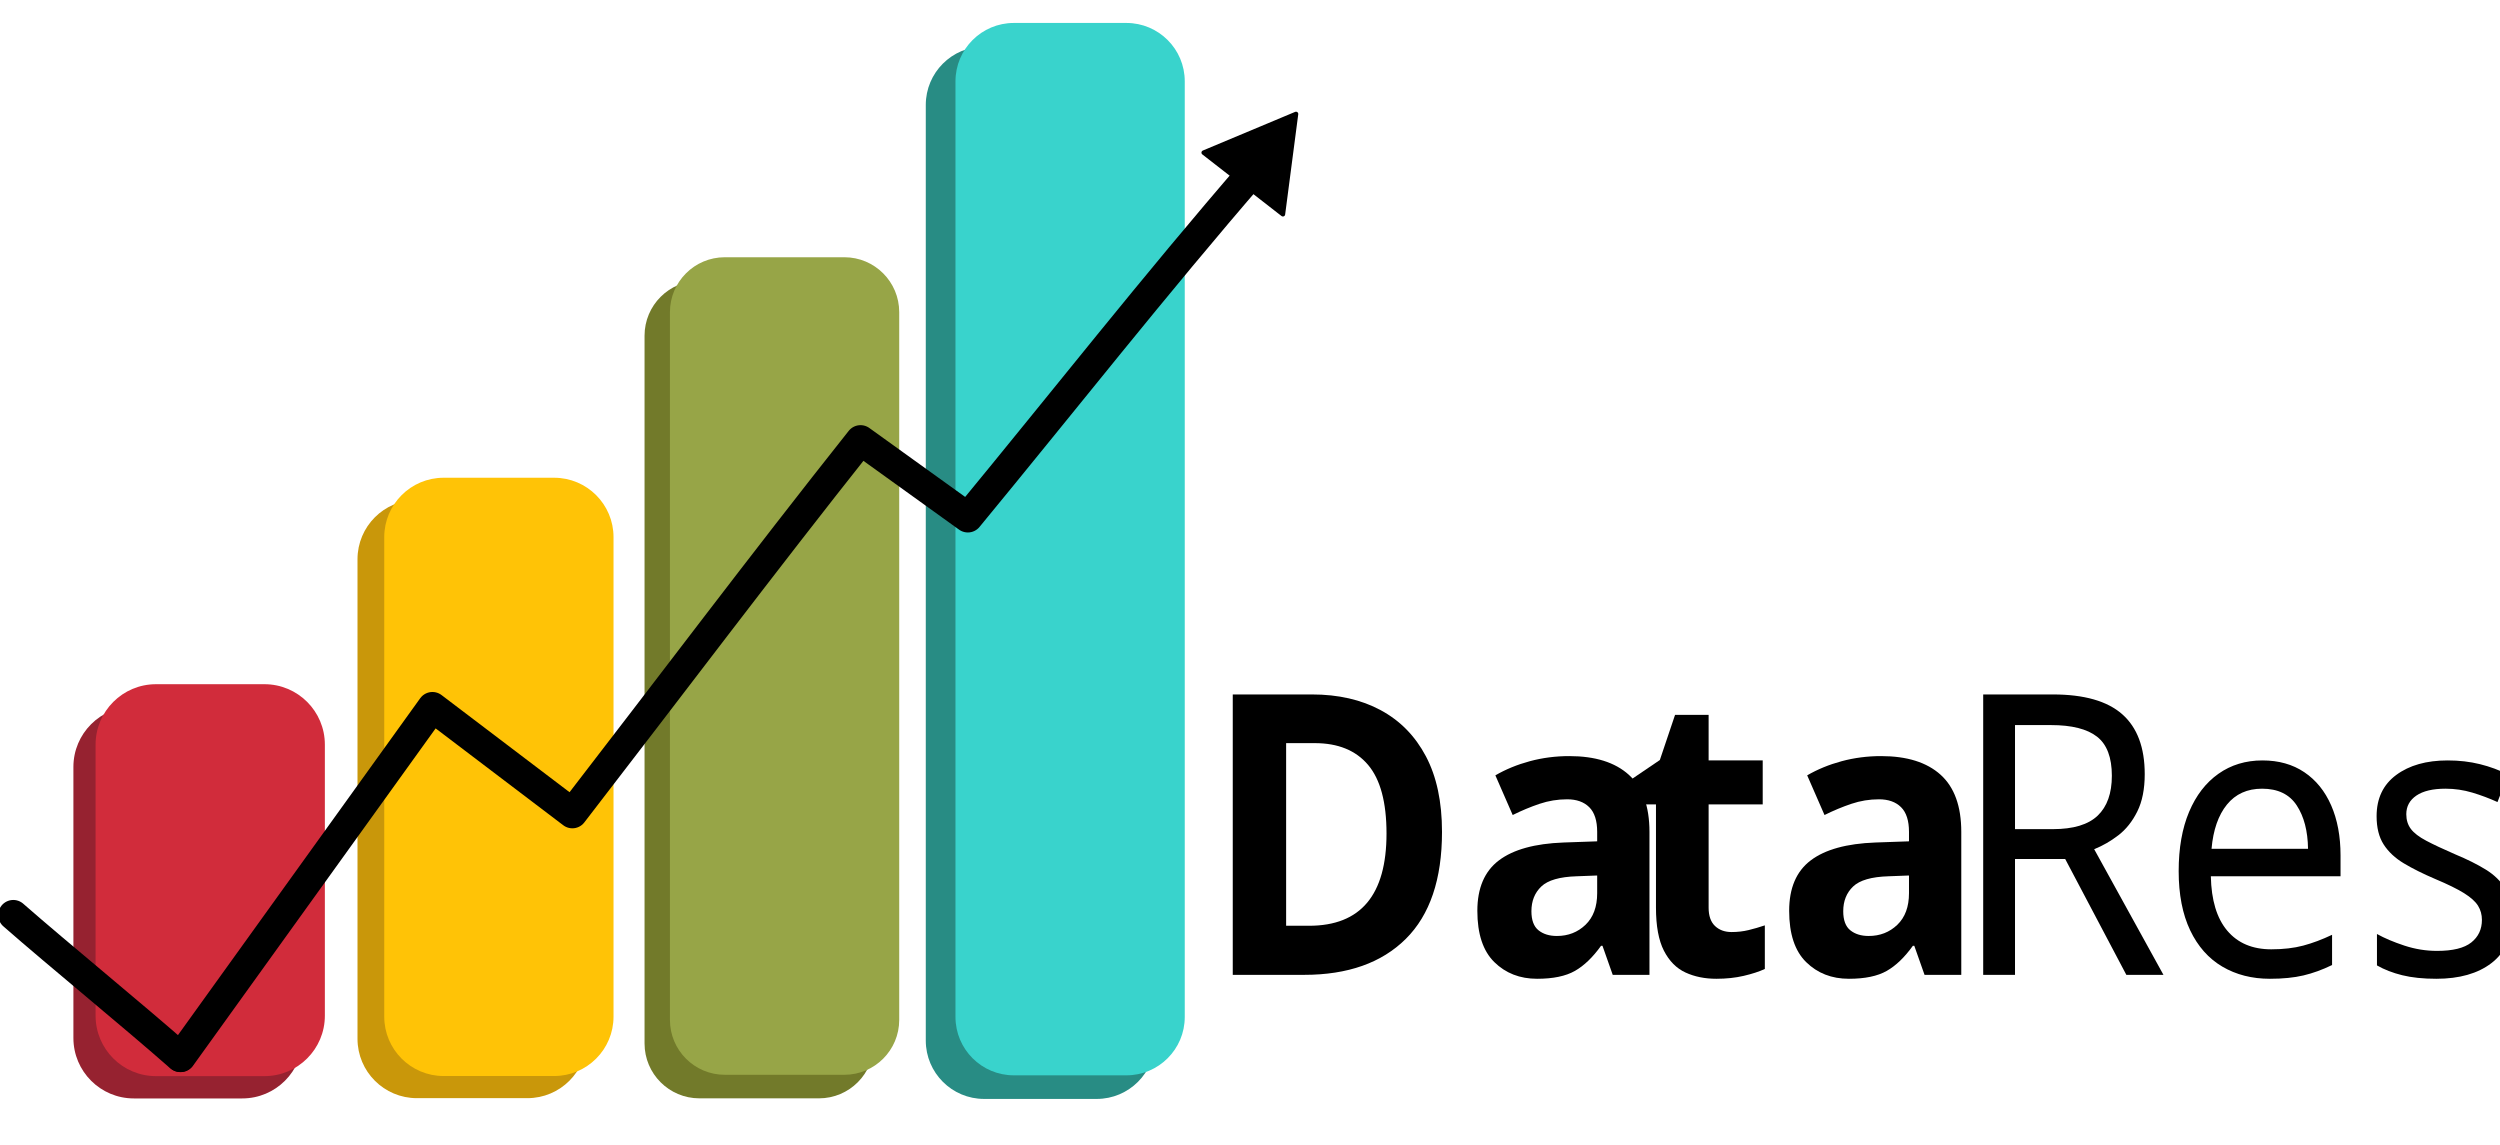
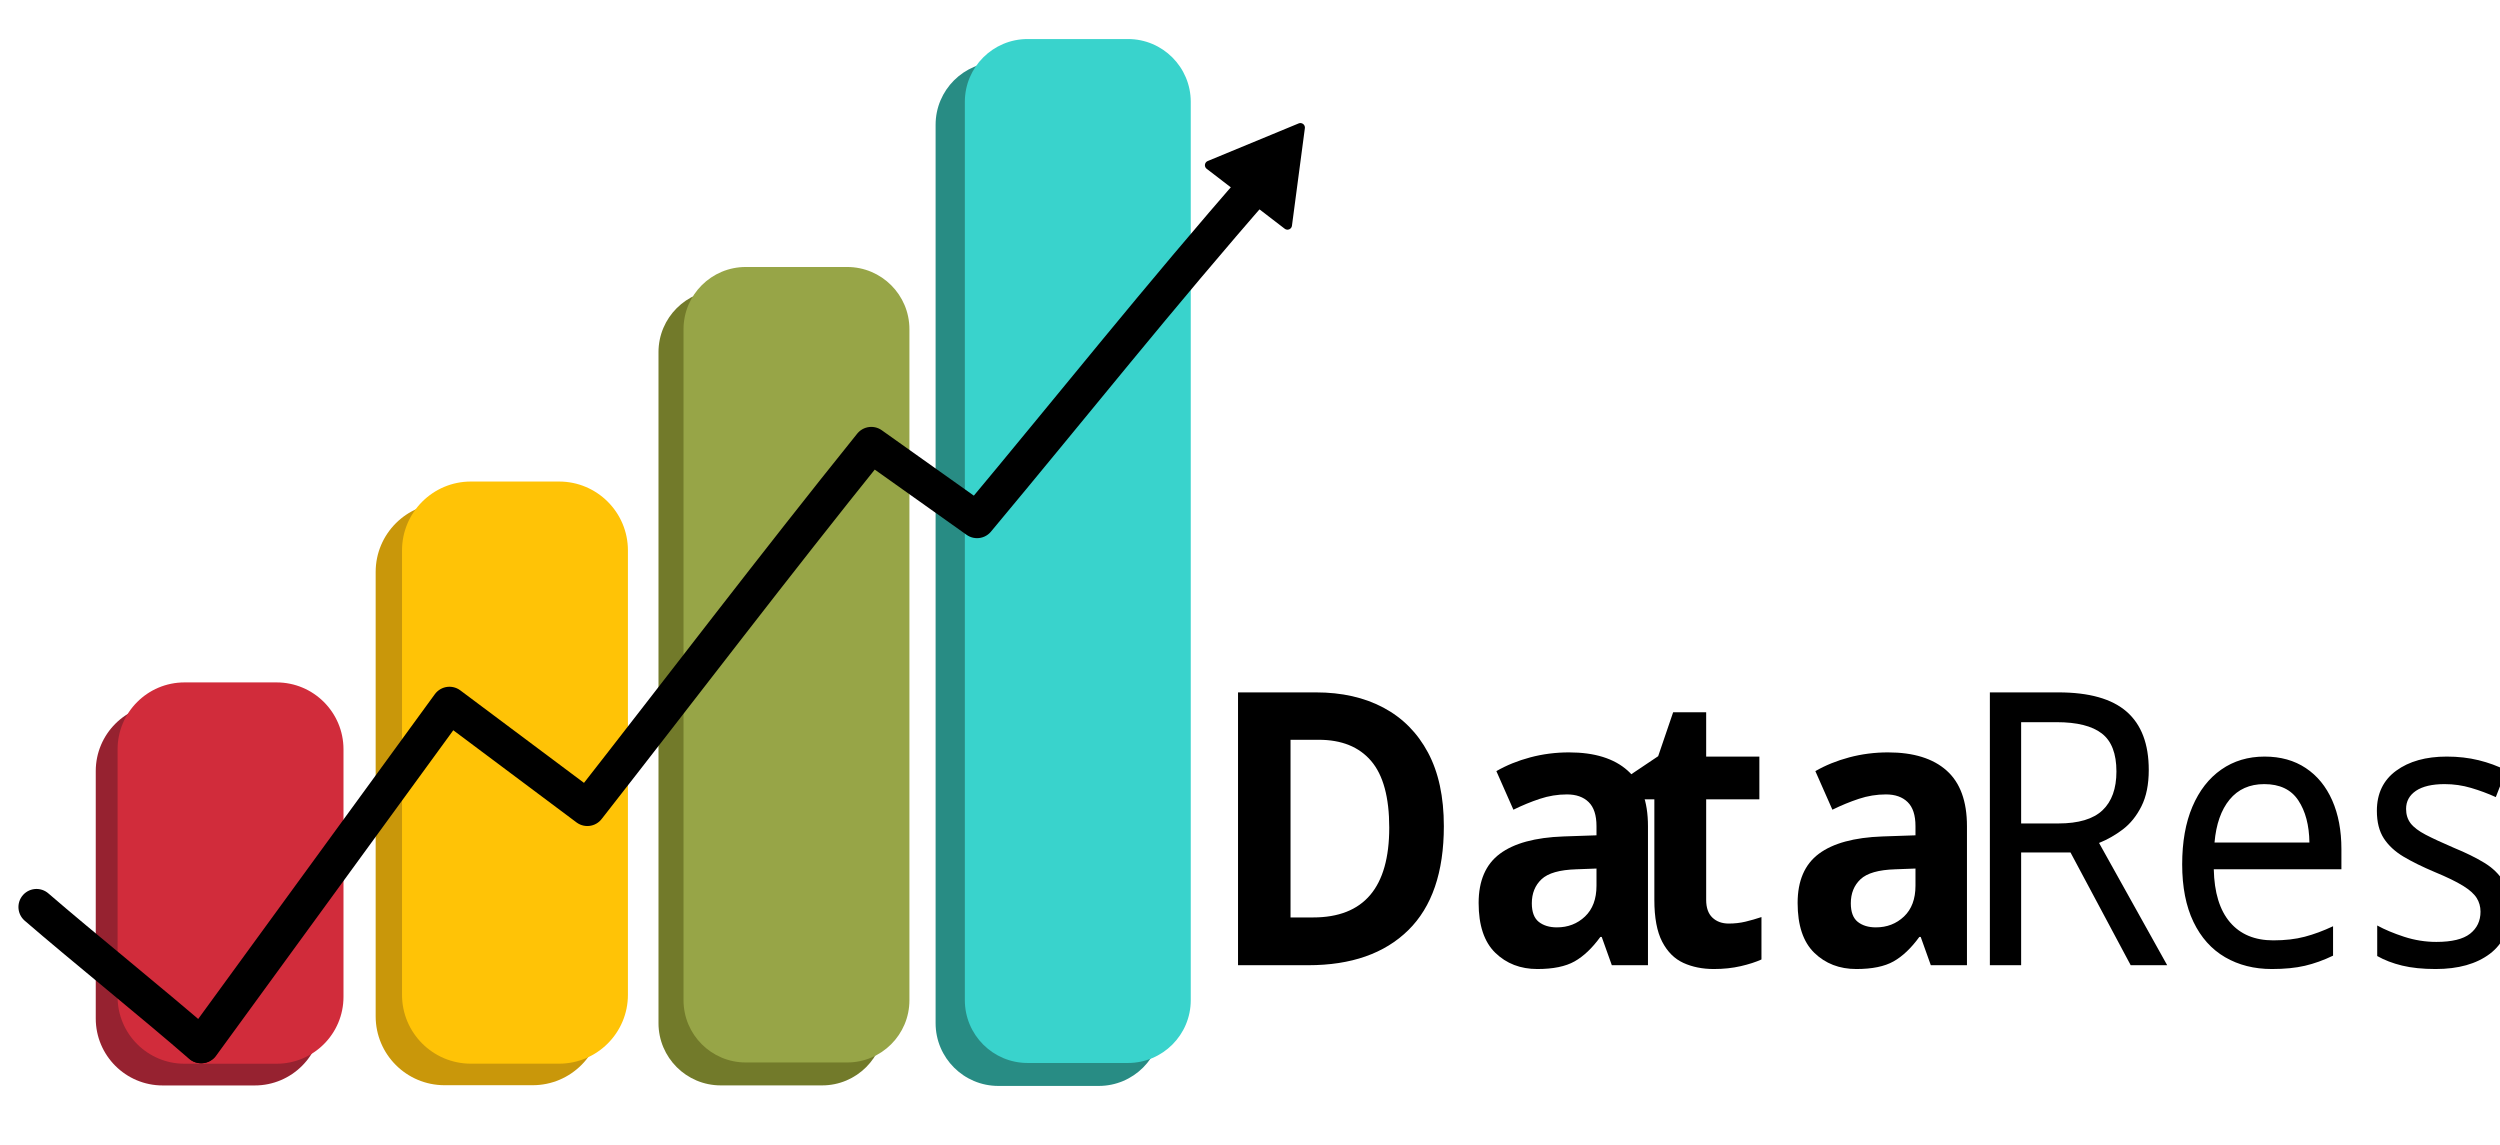
- <svg xmlns="http://www.w3.org/2000/svg" id="Layer_1" data-name="Layer 1" viewBox="0 0 1660 760">
+ <svg xmlns="http://www.w3.org/2000/svg" id="Layer_1" data-name="Layer 1" viewBox="0 0 830 380">
  <defs>
-     <style>.cls-1{fill:#962230;}.cls-2{fill:#c9970a;}.cls-3{fill:#727a2a;}.cls-4{fill:#288c84;}.cls-5{fill:#ffc306;}.cls-6{font-size:260.77px;font-family:EurostileBold, Eurostile;}.cls-7,.cls-8,.cls-9{font-weight:700;}.cls-8{letter-spacing:0.05em;}.cls-10,.cls-9{letter-spacing:-0.03em;}.cls-10,.cls-11{font-family:EurostileRegular, Eurostile;}.cls-12{fill:#97a547;}.cls-13{fill:#39d3cc;}.cls-14,.cls-16{stroke:#000;stroke-linecap:round;stroke-linejoin:round;}.cls-14{stroke-width:3px;}.cls-15{fill:#d12c3b;}.cls-16{fill:none;stroke-width:20px;}</style>
+     <style>.cls-1{fill:#962230;}.cls-2{fill:#c9970a;}.cls-3{fill:#727a2a;}.cls-4{fill:#288c84;}.cls-5{fill:#ffc306;}.cls-6{font-size:126.86px;font-family:EurostileBold, Eurostile;}.cls-7,.cls-8{font-weight:700;}.cls-8{letter-spacing:0.03em;}.cls-10,.cls-9{font-family:EurostileRegular, Eurostile;}.cls-9{letter-spacing:-0.03em;}.cls-11{fill:#97a547;}.cls-12{fill:#39d3cc;}.cls-13,.cls-15{stroke:#000;stroke-linecap:round;stroke-linejoin:round;}.cls-13{stroke-width:3px;}.cls-14{fill:#d12c3b;}.cls-15{fill:none;stroke-width:12px;}</style>
  </defs>
-   <rect class="cls-1" x="48.74" y="469.12" width="152.24" height="260.24" rx="40.13" ry="40.13" />
-   <rect class="cls-2" x="237.38" y="331.92" width="152.24" height="397.26" rx="39.43" ry="39.43" />
-   <rect class="cls-3" x="427.98" y="186.45" width="152.24" height="542.85" rx="36.43" ry="36.43" />
-   <rect class="cls-4" x="614.72" y="30.91" width="152.24" height="698.78" rx="38.75" ry="38.75" />
-   <rect class="cls-5" x="255.14" y="317.22" width="152.24" height="397.26" rx="39.43" ry="39.43" />
-   <text class="cls-6" transform="translate(797.43 647.3) scale(0.9 1)">
+   <rect class="cls-1" x="31.79" y="233.77" width="75" height="126.6" rx="22.22" ry="22.22" />
+   <rect class="cls-2" x="124.72" y="167.02" width="75" height="193.27" rx="22.87" ry="22.87" />
+   <rect class="cls-3" x="218.62" y="96.25" width="75" height="264.1" rx="20.67" ry="20.67" />
+   <rect class="cls-4" x="310.62" y="20.58" width="75" height="339.95" rx="20.85" ry="20.85" />
+   <rect class="cls-5" x="133.47" y="159.87" width="75" height="193.27" rx="22.87" ry="22.87" />
+   <text class="cls-6" transform="translate(400.63 320.45) scale(0.91 1)">
    <tspan class="cls-7">Da</tspan>
-     <tspan class="cls-8" x="311.19" y="0">t</tspan>
-     <tspan class="cls-9" x="423.02" y="0">a</tspan>
-     <tspan class="cls-10" x="551.83" y="0">R</tspan>
-     <tspan class="cls-11" x="707" y="0">es</tspan>
+     <tspan class="cls-8" x="151.39" y="0">ta</tspan>
+     <tspan class="cls-9" x="273.41" y="0">R</tspan>
+     <tspan class="cls-10" x="348.9" y="0">es</tspan>
  </text>
-   <rect class="cls-12" x="444.84" y="170.81" width="152.24" height="542.85" rx="36.43" ry="36.43" />
-   <rect class="cls-13" x="634.44" y="15.24" width="152.24" height="698.78" rx="38.75" ry="38.75" />
-   <polygon class="cls-14" points="860.55 75.67 799.26 101.34 851.85 142.26 860.55 75.67" />
-   <rect class="cls-15" x="63.47" y="454.31" width="152.24" height="260.24" rx="40.13" ry="40.13" />
-   <path class="cls-16" d="M120,701.88l167.13-232.4L380.05,540c63.78-82.57,126-165.42,191.34-247.7l71.26,51.26C706,266.72,766.34,189.77,832.72,113.09" />
-   <path class="cls-16" d="M8.82,607.57c29.68,26,80,67.12,110.82,94.28" />
+   <rect class="cls-11" x="226.93" y="88.64" width="75" height="264.1" rx="20.67" ry="20.67" />
+   <rect class="cls-12" x="320.33" y="12.96" width="75" height="339.95" rx="20.85" ry="20.85" />
+   <polygon class="cls-13" points="431.73 42.36 401.53 54.85 427.44 74.75 431.73 42.36" />
+   <rect class="cls-14" x="39.04" y="226.56" width="75" height="126.6" rx="22.22" ry="22.22" />
+   <path class="cls-15" d="M66.88,347Q108.06,290.48,149.22,234L195,268.24c31.43-40.17,62.06-80.48,94.27-120.51l35.11,24.94C355.59,135.3,385.31,97.87,418,60.56" />
+   <path class="cls-15" d="M12.12,301.13C26.74,313.78,51.54,333.78,66.71,347" />
</svg>
